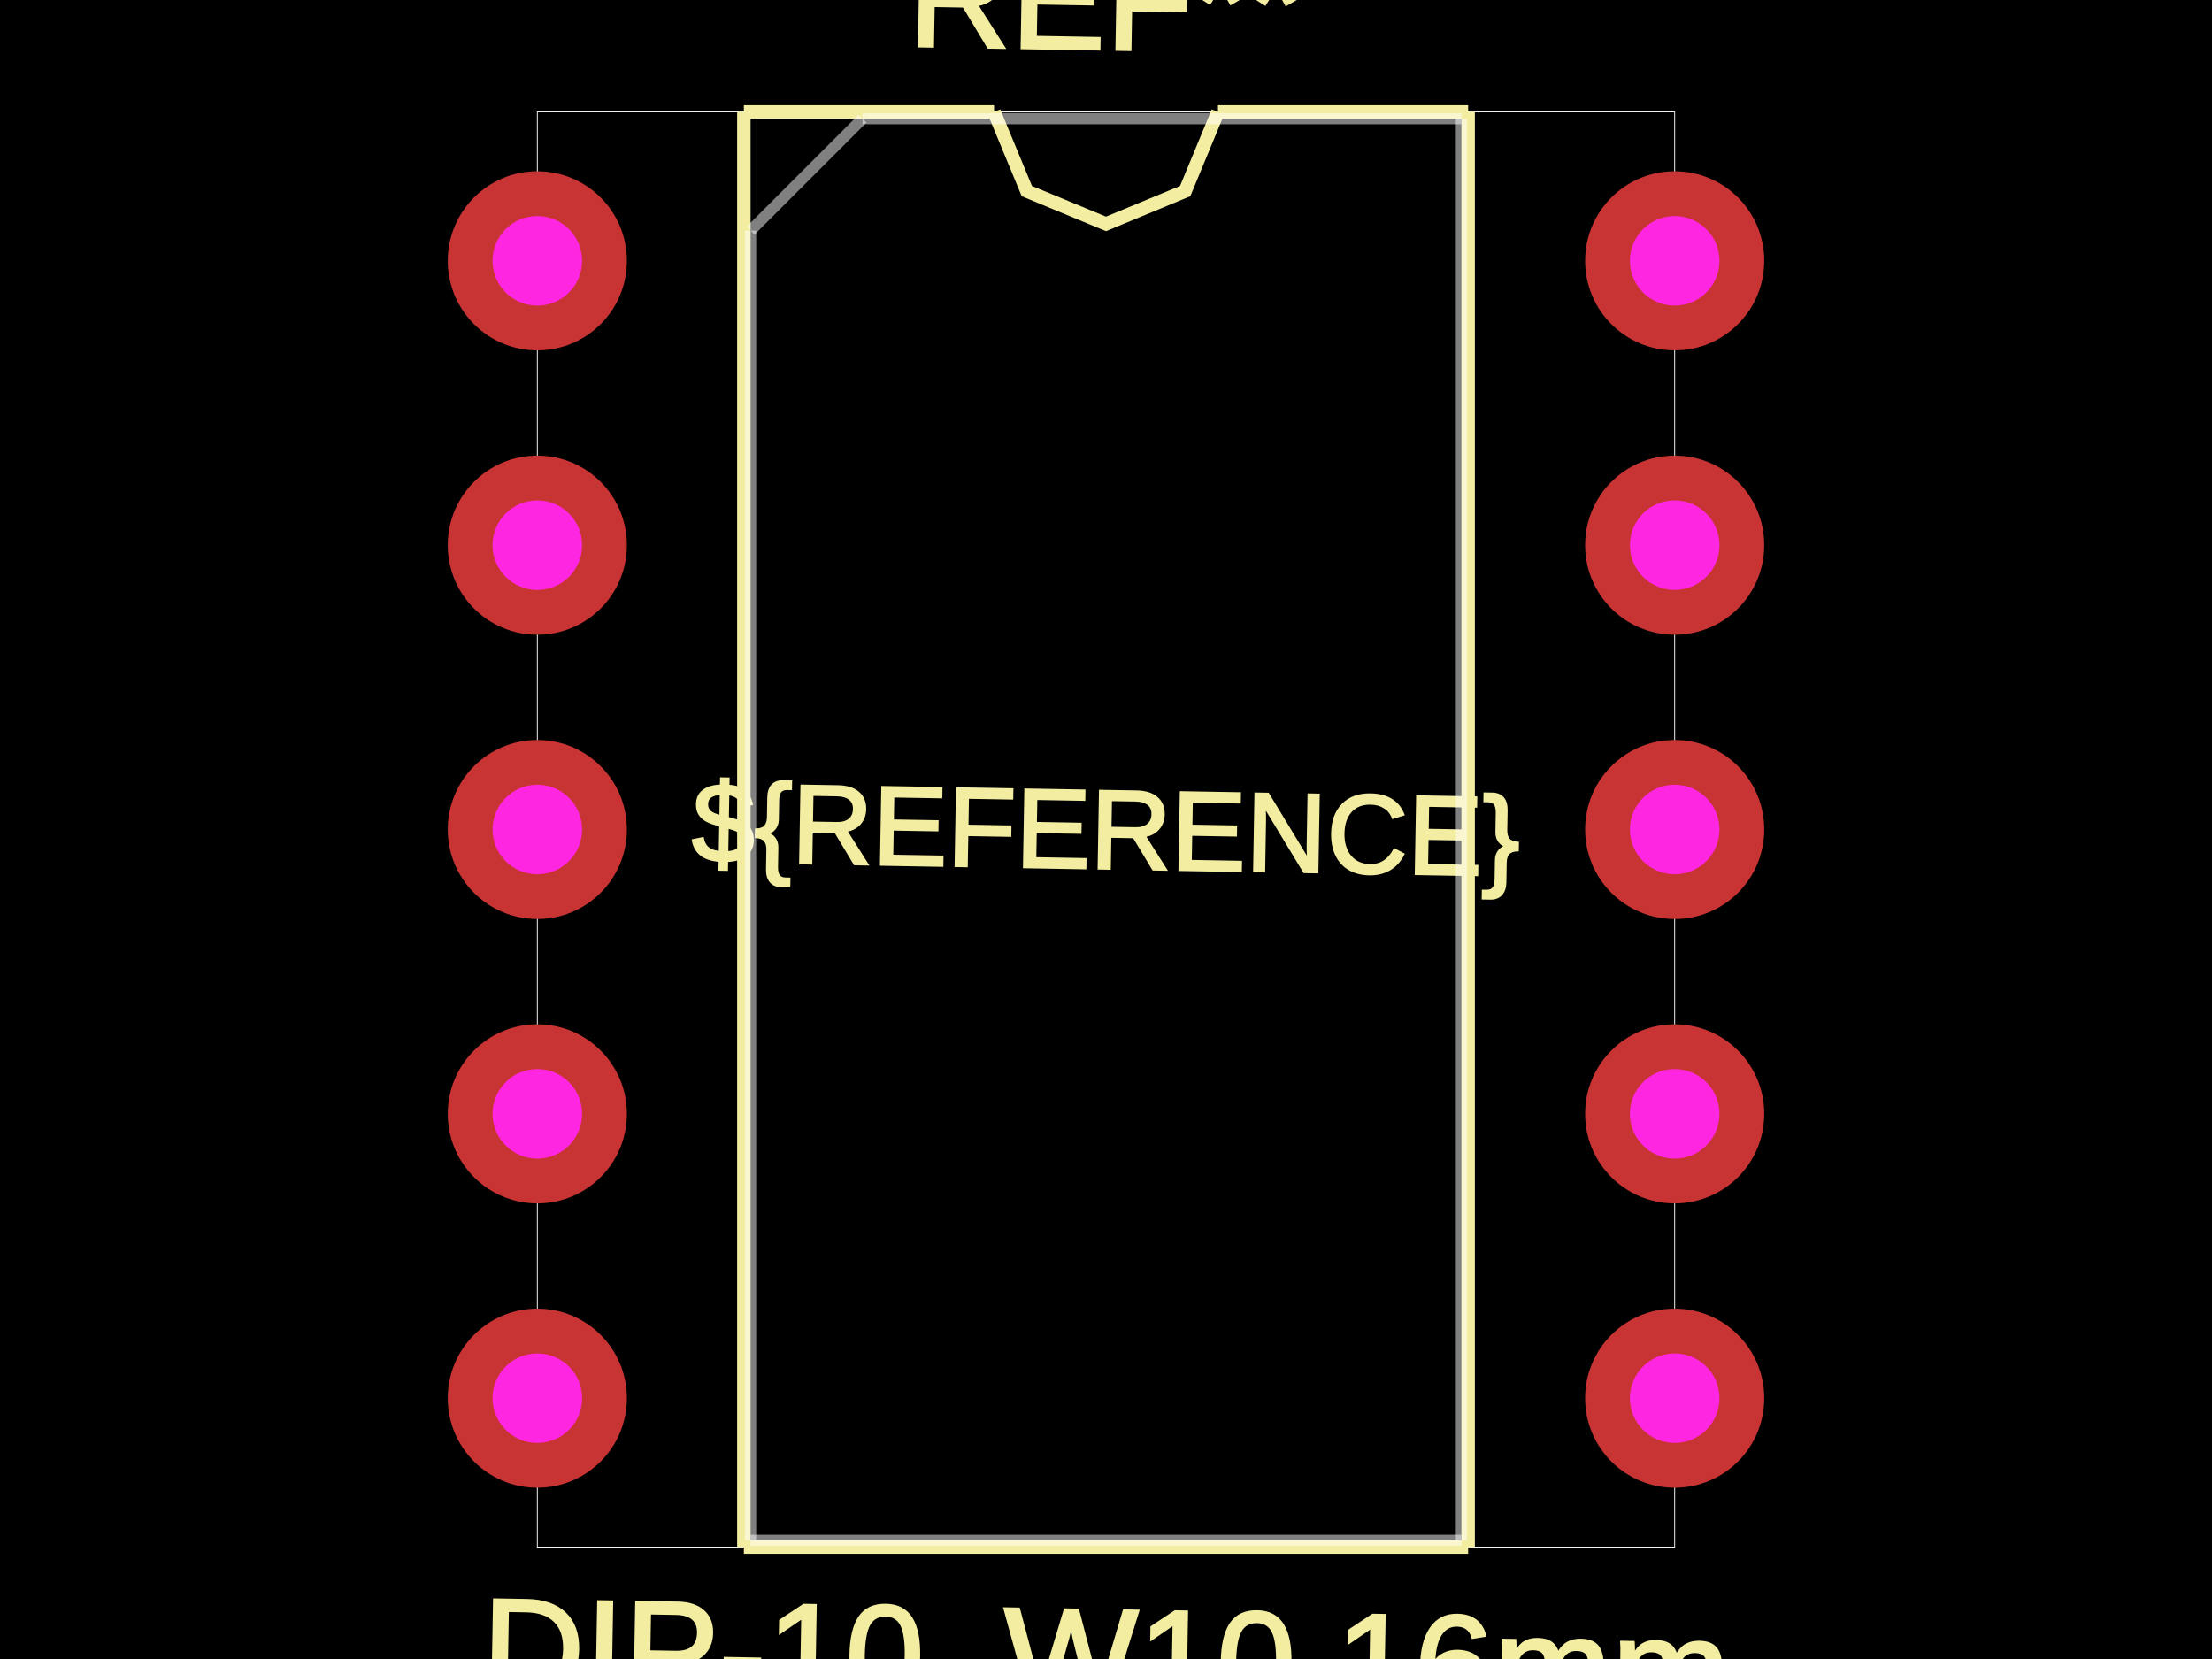
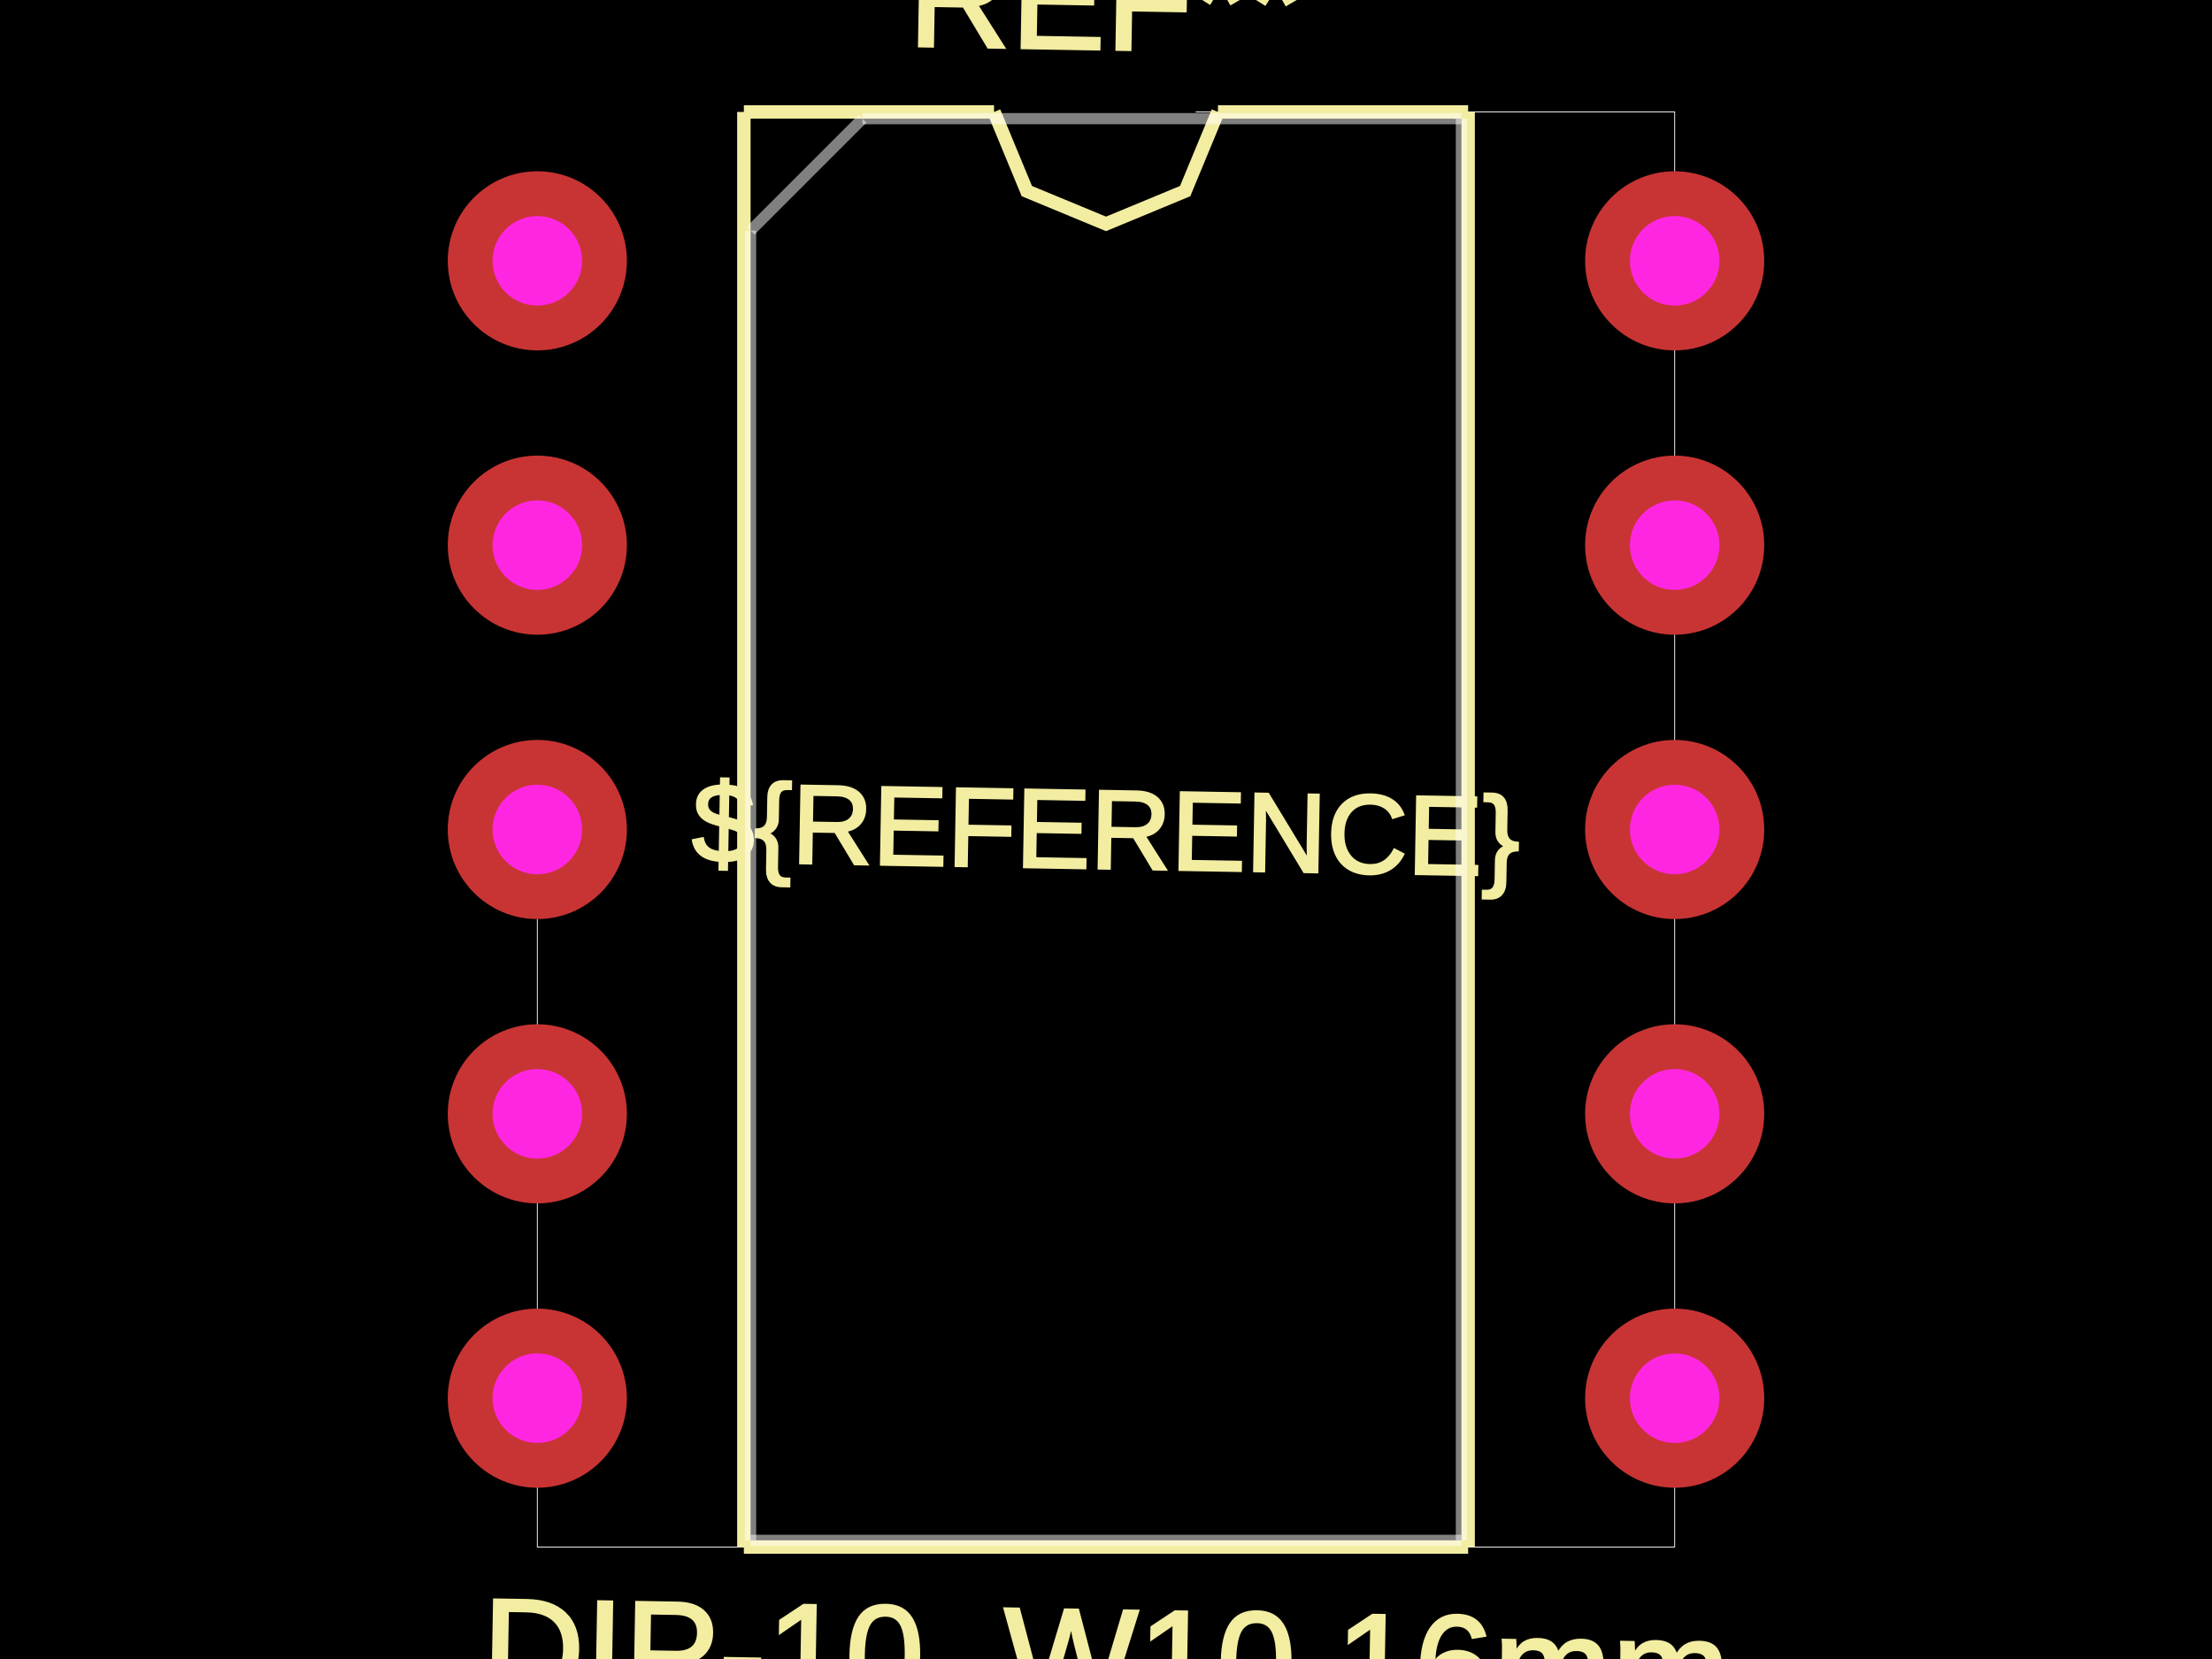
<svg xmlns="http://www.w3.org/2000/svg" width="800" height="600">
  <style>
              .boundary { fill: #000; }
              .pcb-board { fill: none; }
              .pcb-trace { fill: none; }
              .pcb-hole-outer { fill: rgb(200, 52, 52); }
              .pcb-hole-inner { fill: rgb(255, 38, 226); }
              .pcb-pad { }
              .pcb-boundary { fill: none; stroke: #fff; stroke-width: 0.3; }
              .pcb-silkscreen { fill: none; }
              .pcb-silkscreen-top { stroke: #f2eda1; }
              .pcb-silkscreen-bottom { stroke: #f2eda1; }
              .pcb-silkscreen-text { fill: #f2eda1; }
            </style>
  <rect class="boundary" x="0" y="0" width="800" height="600" />
  <rect class="pcb-boundary" x="194.332" y="40.486" width="411.336" height="519.028" />
  <g transform="translate(194.332, 94.33198) rotate(0) scale(1, -1)">
-     <rect class="pcb-component" x="0" y="0" width="0" height="0" />
-     <rect class="pcb-component-outline" x="0" y="0" width="0" height="0" />
+     <rect class="pcb-component" x="-238.057" y="-238.057" width="476.113" height="476.113" />
+     <rect class="pcb-component-outline" x="-238.057" y="-238.057" width="476.113" height="476.113" />
  </g>
  <path class="pcb-silkscreen pcb-silkscreen-top" d="M 269.028 40.486 L 269.028 559.514" stroke-width="4.858" data-pcb-component-id="pcb_generic_component_0" data-pcb-silkscreen-path-id="pcb_silkscreen_path_0" />
  <path class="pcb-silkscreen pcb-silkscreen-top" d="M 269.028 559.514 L 530.972 559.514" stroke-width="4.858" data-pcb-component-id="pcb_generic_component_0" data-pcb-silkscreen-path-id="pcb_silkscreen_path_1" />
  <path class="pcb-silkscreen pcb-silkscreen-top" d="M 359.514 40.486 L 269.028 40.486" stroke-width="4.858" data-pcb-component-id="pcb_generic_component_0" data-pcb-silkscreen-path-id="pcb_silkscreen_path_2" />
  <path class="pcb-silkscreen pcb-silkscreen-top" d="M 530.972 40.486 L 440.486 40.486" stroke-width="4.858" data-pcb-component-id="pcb_generic_component_0" data-pcb-silkscreen-path-id="pcb_silkscreen_path_3" />
  <path class="pcb-silkscreen pcb-silkscreen-top" d="M 530.972 559.514 L 530.972 40.486" stroke-width="4.858" data-pcb-component-id="pcb_generic_component_0" data-pcb-silkscreen-path-id="pcb_silkscreen_path_4" />
  <path class="pcb-silkscreen pcb-silkscreen-top" d="M 440.486 40.486 L 428.628 69.114 L 400 80.972 L 371.372 69.114 L 359.514 40.486" stroke-width="4.858" data-pcb-component-id="pcb_generic_component_0" data-pcb-silkscreen-path-id="pcb_silkscreen_path_5" />
  <text x="0" y="0" font-family="Arial, sans-serif" font-size="40.486" text-anchor="middle" dominant-baseline="central" transform="matrix(0.9998477,0.01745241,-0.01745241,0.9998477,400,300)" class="pcb-silkscreen-text pcb-silkscreen-top" data-pcb-silkscreen-text-id="pcb_generic_component_0">${REFERENCE}</text>
  <text x="0" y="0" font-family="Arial, sans-serif" font-size="51.417" text-anchor="middle" dominant-baseline="central" transform="matrix(0.9998477,0.01745241,-0.01745241,0.9998477,400,-2.842170943040401e-14)" class="pcb-silkscreen-text pcb-silkscreen-top" data-pcb-silkscreen-text-id="pcb_generic_component_0">REF**</text>
  <text x="0" y="0" font-family="Arial, sans-serif" font-size="51.417" text-anchor="middle" dominant-baseline="central" transform="matrix(0.9998477,0.01745241,-0.01745241,0.9998477,400,600)" class="pcb-silkscreen-text pcb-silkscreen-top" data-pcb-silkscreen-text-id="pcb_generic_component_0">DIP-10_W10.16mm</text>
  <path class="pcb-fabrication-note-path" stroke="rgba(255,255,255,0.5)" fill="none" d="M 271.457 83.401 L 311.943 42.915" stroke-width="4.049" data-pcb-component-id="pcb_generic_component_0" data-pcb-fabrication-note-path-id="undefined" />
  <path class="pcb-fabrication-note-path" stroke="rgba(255,255,255,0.5)" fill="none" d="M 271.457 557.085 L 271.457 83.401" stroke-width="4.049" data-pcb-component-id="pcb_generic_component_0" data-pcb-fabrication-note-path-id="undefined" />
  <path class="pcb-fabrication-note-path" stroke="rgba(255,255,255,0.5)" fill="none" d="M 311.943 42.915 L 528.543 42.915" stroke-width="4.049" data-pcb-component-id="pcb_generic_component_0" data-pcb-fabrication-note-path-id="undefined" />
  <path class="pcb-fabrication-note-path" stroke="rgba(255,255,255,0.5)" fill="none" d="M 528.543 42.915 L 528.543 557.085" stroke-width="4.049" data-pcb-component-id="pcb_generic_component_0" data-pcb-fabrication-note-path-id="undefined" />
  <path class="pcb-fabrication-note-path" stroke="rgba(255,255,255,0.5)" fill="none" d="M 528.543 557.085 L 271.457 557.085" stroke-width="4.049" data-pcb-component-id="pcb_generic_component_0" data-pcb-fabrication-note-path-id="undefined" />
  <g>
    <circle class="pcb-hole-outer" cx="194.332" cy="94.332" r="32.389" />
    <circle class="pcb-hole-inner" cx="194.332" cy="94.332" r="16.194" />
  </g>
  <g>
    <circle class="pcb-hole-outer" cx="194.332" cy="197.166" r="32.389" />
    <circle class="pcb-hole-inner" cx="194.332" cy="197.166" r="16.194" />
  </g>
  <g>
    <circle class="pcb-hole-outer" cx="194.332" cy="300" r="32.389" />
    <circle class="pcb-hole-inner" cx="194.332" cy="300" r="16.194" />
  </g>
  <g>
    <circle class="pcb-hole-outer" cx="194.332" cy="402.834" r="32.389" />
    <circle class="pcb-hole-inner" cx="194.332" cy="402.834" r="16.194" />
  </g>
  <g>
    <circle class="pcb-hole-outer" cx="194.332" cy="505.668" r="32.389" />
    <circle class="pcb-hole-inner" cx="194.332" cy="505.668" r="16.194" />
  </g>
  <g>
    <circle class="pcb-hole-outer" cx="605.668" cy="505.668" r="32.389" />
    <circle class="pcb-hole-inner" cx="605.668" cy="505.668" r="16.194" />
  </g>
  <g>
    <circle class="pcb-hole-outer" cx="605.668" cy="402.834" r="32.389" />
    <circle class="pcb-hole-inner" cx="605.668" cy="402.834" r="16.194" />
  </g>
  <g>
    <circle class="pcb-hole-outer" cx="605.668" cy="300" r="32.389" />
    <circle class="pcb-hole-inner" cx="605.668" cy="300" r="16.194" />
  </g>
  <g>
    <circle class="pcb-hole-outer" cx="605.668" cy="197.166" r="32.389" />
    <circle class="pcb-hole-inner" cx="605.668" cy="197.166" r="16.194" />
  </g>
  <g>
    <circle class="pcb-hole-outer" cx="605.668" cy="94.332" r="32.389" />
    <circle class="pcb-hole-inner" cx="605.668" cy="94.332" r="16.194" />
  </g>
</svg>
